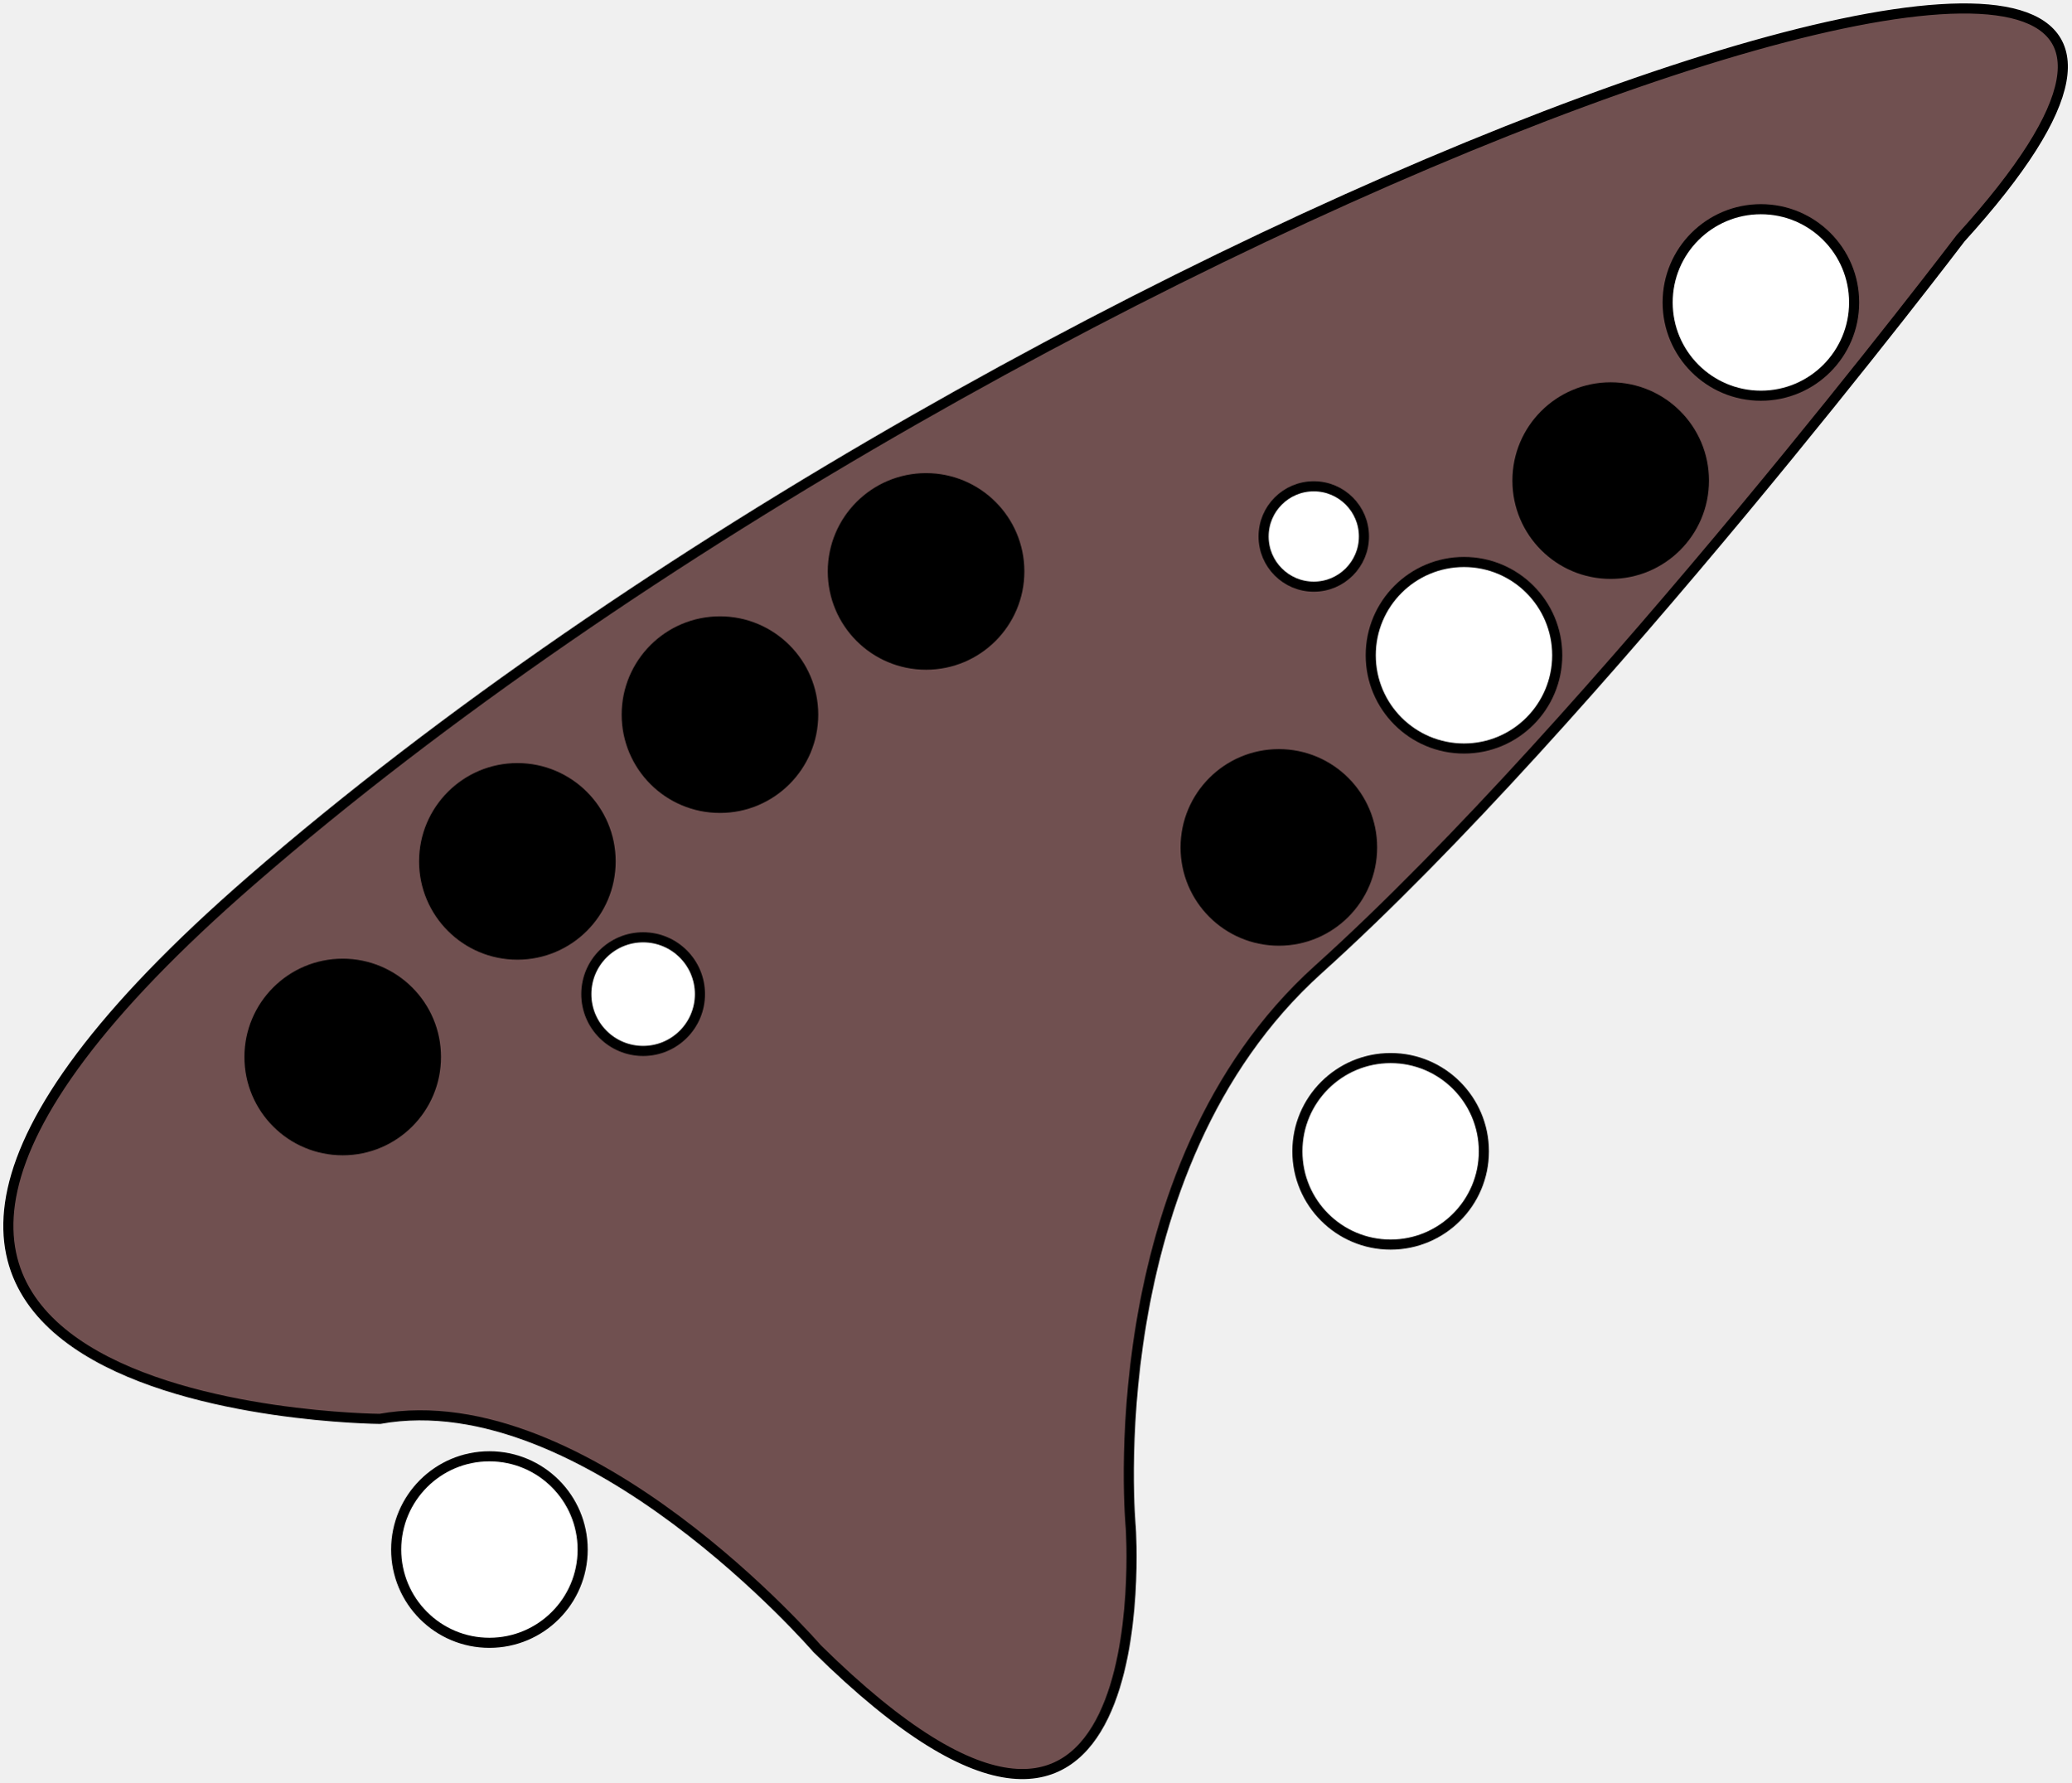
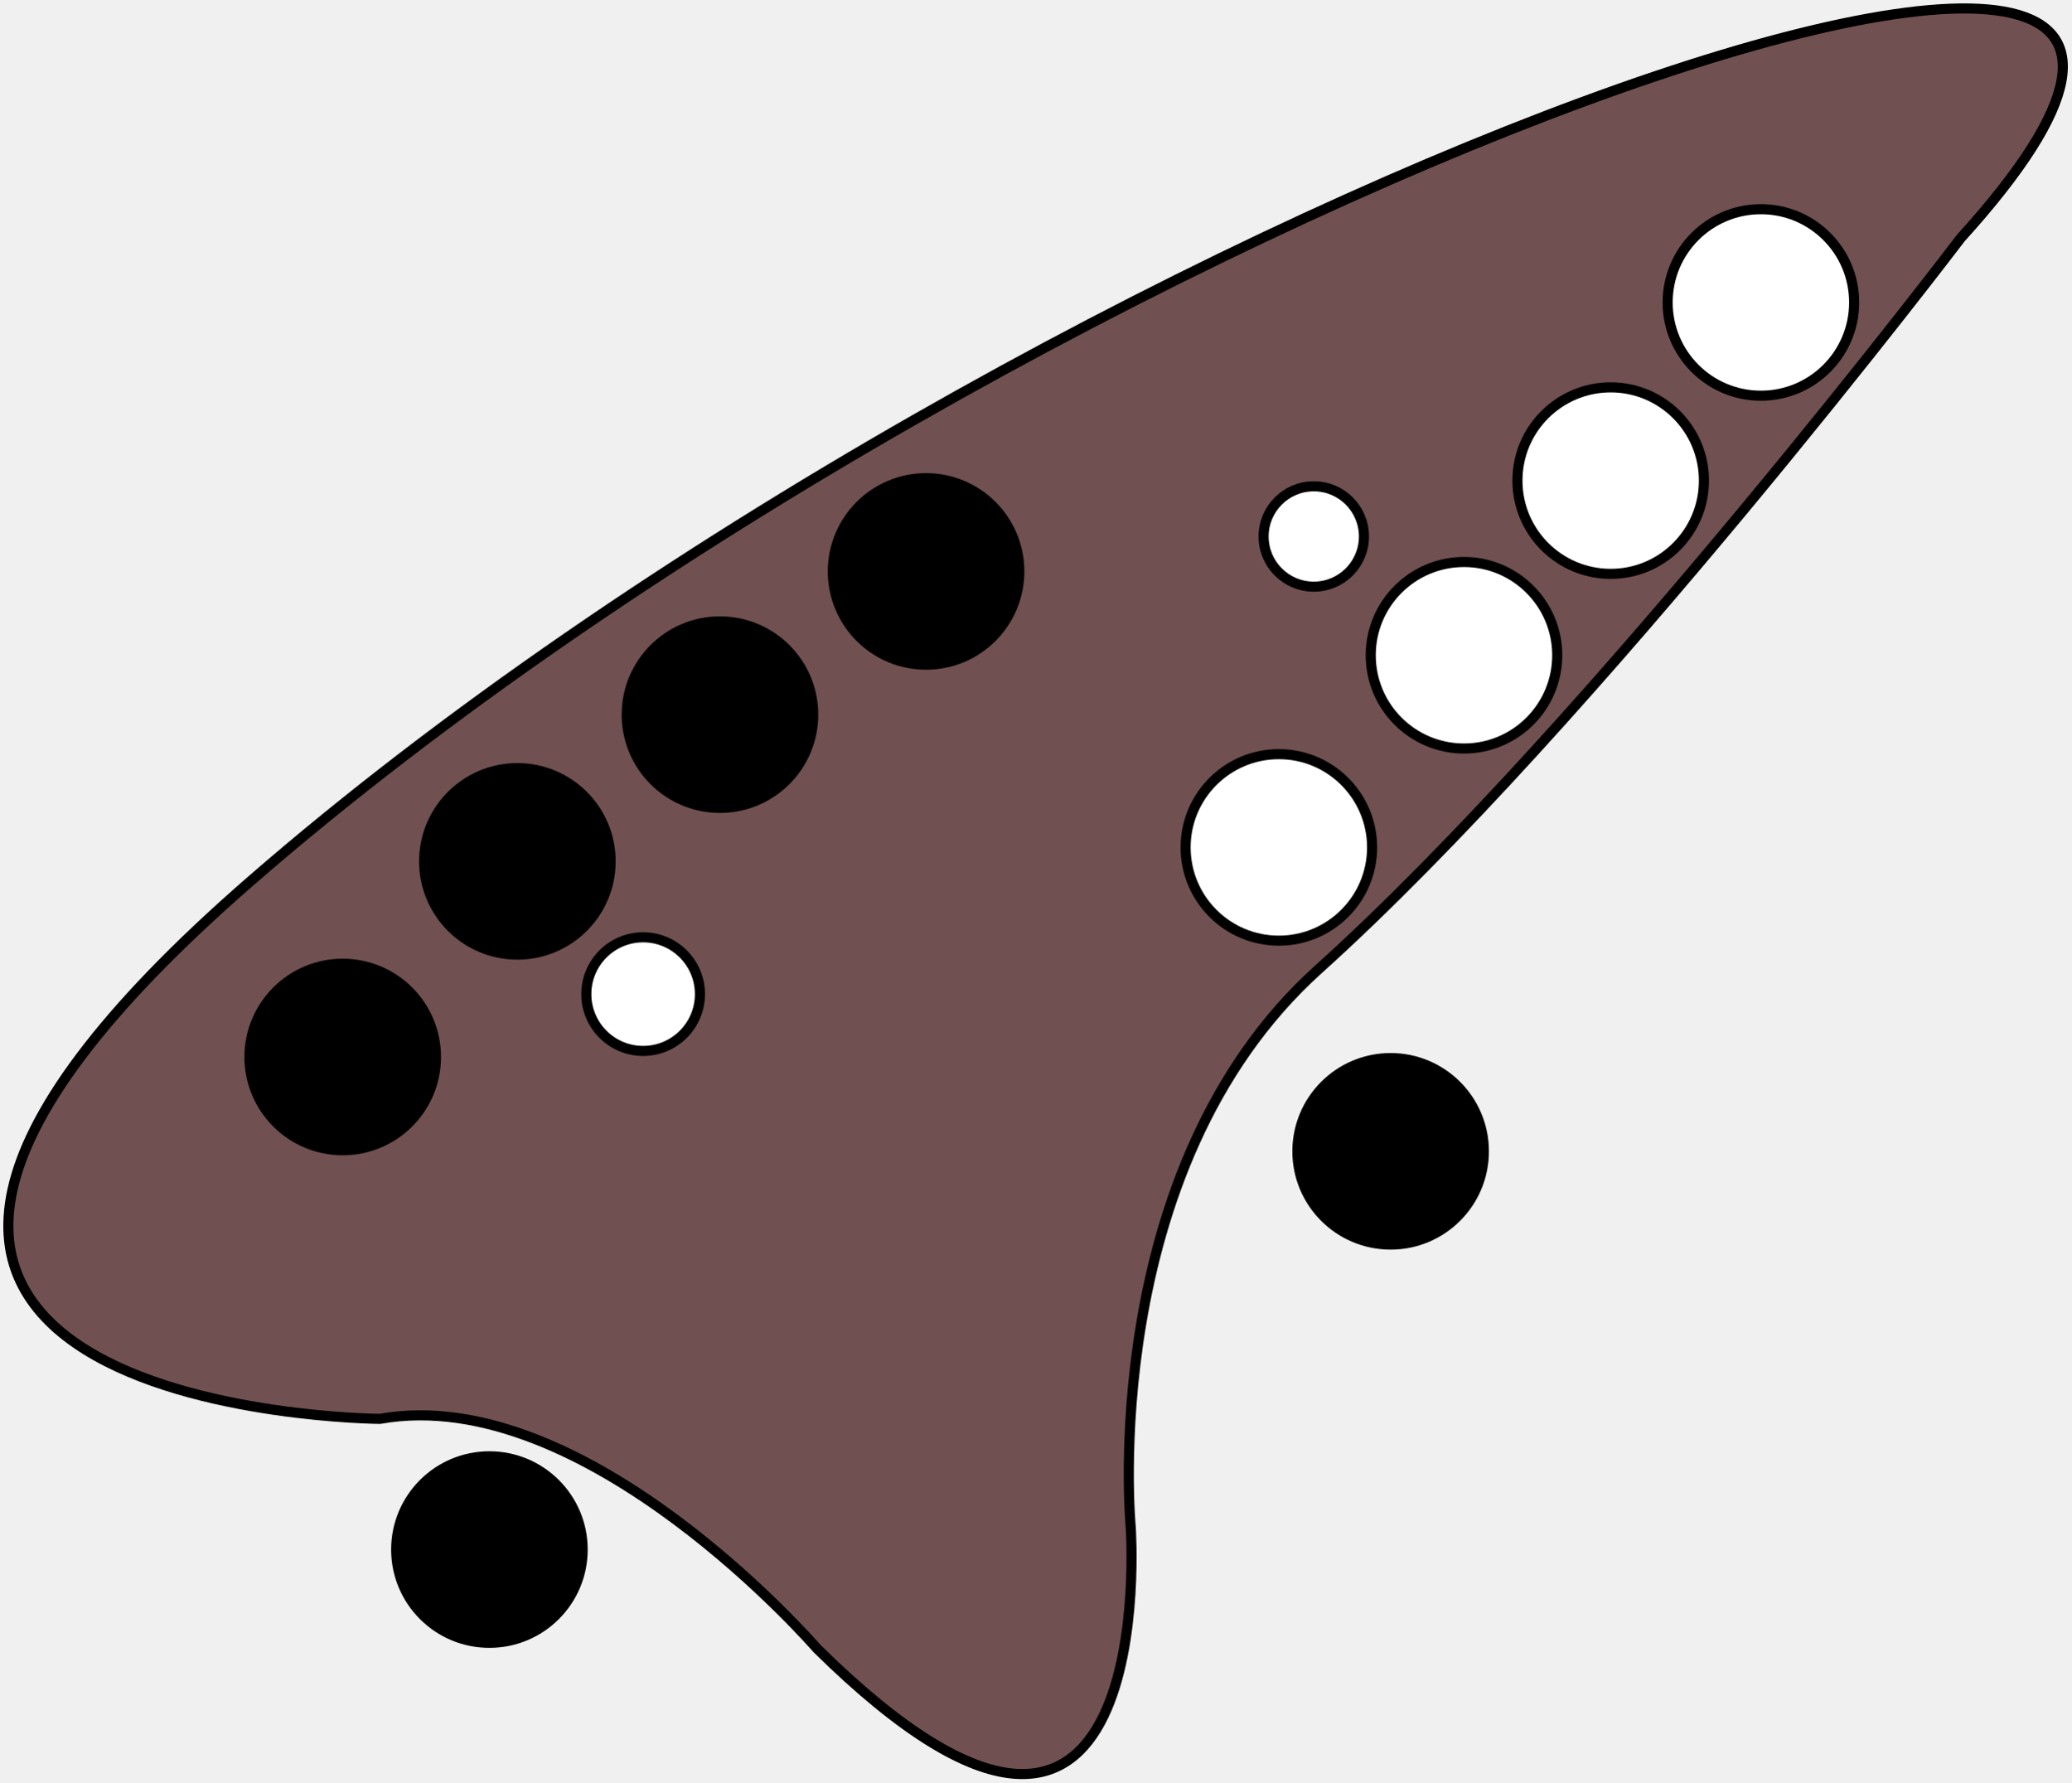
<svg xmlns="http://www.w3.org/2000/svg" width="82.138mm" height="70.682mm" viewBox="0 0 82.138 70.682" version="1.1" id="svg1">
  <defs id="defs1">
    <linearGradient id="swatch1">
      <stop style="stop-color:#ffffff;stop-opacity:1;" offset="0" id="stop1" />
    </linearGradient>
  </defs>
  <g id="layer1" transform="translate(-70.74366,-41.10124)">
    <path style="fill:#705050;fill-opacity:1;stroke:#000000;stroke-width:0.4;stroke-linecap:butt;stroke-linejoin:miter;stroke-dasharray:none;stroke-opacity:1" d="m 148.5,50.545 c 19.681,-21.707 -37.132,-1.162 -67.785,25.468 -24.344,21.148 5.094,21.354 5.094,21.354 8.195,-1.473 17.338,9.11 17.338,9.11 13.714,13.518 12.44,-4.8 12.44,-4.8 0,0 -1.371,-14.203 7.445,-22.138 C 133.948,69.715 148.5,50.545 148.5,50.545 Z" id="path13" />
    <g id="g1" transform="translate(1.662354,-1.800884)">
      <circle style="fill:#000000;fill-opacity:1;fill-rule:evenodd;stroke:#000000;stroke-width:0.4;stroke-dasharray:none;stroke-opacity:1" id="path2" cx="82.672" cy="84.817" r="3.698" />
      <circle style="fill:#000000;fill-opacity:1;fill-rule:evenodd;stroke:#000000;stroke-width:0.4;stroke-dasharray:none;stroke-opacity:1" id="path3" cx="89.599" cy="77.06" r="3.698" />
      <circle style="fill:#000000;fill-opacity:1;fill-rule:evenodd;stroke:#000000;stroke-width:0.4;stroke-dasharray:none;stroke-opacity:1" id="path4" cx="97.633" cy="71.241" r="3.698" />
      <circle style="fill:#000000;fill-opacity:1;fill-rule:evenodd;stroke:#000000;stroke-width:0.4;stroke-dasharray:none;stroke-opacity:1" id="path5" cx="105.807" cy="65.562" r="3.698" />
-       <circle style="fill:#000000;fill-opacity:1;fill-rule:evenodd;stroke:#000000;stroke-width:0.4;stroke-dasharray:none;stroke-opacity:1" id="path8" cx="119.798" cy="76.506" r="3.698" />
+       <circle style="fill:#ffffff;fill-opacity:1;fill-rule:evenodd;stroke:#000000;stroke-width:0.4;stroke-dasharray:none;stroke-opacity:1" id="path8" cx="119.798" cy="76.506" r="3.698" />
      <circle style="fill:#ffffff;fill-opacity:1;fill-rule:evenodd;stroke:#000000;stroke-width:0.4;stroke-dasharray:none;stroke-opacity:1" id="path9" cx="127.14" cy="68.886" r="3.698" />
-       <circle style="fill:#000000;fill-opacity:1;fill-rule:evenodd;stroke:#000000;stroke-width:0.4;stroke-dasharray:none;stroke-opacity:1" id="path10" cx="132.958" cy="61.96" r="3.698" />
+       <circle style="fill:#ffffff;fill-opacity:1;fill-rule:evenodd;stroke:#000000;stroke-width:0.4;stroke-dasharray:none;stroke-opacity:1" id="path10" cx="132.958" cy="61.96" r="3.698" />
      <circle style="fill:#ffffff;fill-opacity:1;fill-rule:evenodd;stroke:#000000;stroke-width:0.4;stroke-dasharray:none;stroke-opacity:1" id="path11" cx="138.915" cy="54.895" r="3.698" />
-       <circle style="fill:#ffffff;fill-opacity:1;fill-rule:evenodd;stroke:#000000;stroke-width:0.4;stroke-dasharray:none;stroke-opacity:1" id="path1" cx="88.49" cy="104.35" r="3.698" />
-       <circle style="fill:#ffffff;fill-opacity:1;fill-rule:evenodd;stroke:#000000;stroke-width:0.4;stroke-dasharray:none;stroke-opacity:1" id="path7" cx="124.231" cy="88.558" r="3.698" />
+       <circle style="fill:#000000;fill-opacity:1;fill-rule:evenodd;stroke:#000000;stroke-width:0.4;stroke-dasharray:none;stroke-opacity:1" id="path1" cx="88.49" cy="104.35" r="3.698" />
+       <circle style="fill:#000000;fill-opacity:1;fill-rule:evenodd;stroke:#000000;stroke-width:0.4;stroke-dasharray:none;stroke-opacity:1" id="path7" cx="124.231" cy="88.558" r="3.698" />
      <circle style="fill:#ffffff;fill-opacity:1;fill-rule:evenodd;stroke:#000000;stroke-width:0.4;stroke-dasharray:none;stroke-opacity:1" id="path6" cx="94.586" cy="82.324" r="2.253" />
      <circle style="fill:#ffffff;fill-opacity:1;fill-rule:evenodd;stroke:#000000;stroke-width:0.4;stroke-dasharray:none;stroke-opacity:1" id="path12" cx="121.183" cy="64.176" r="1.99" />
    </g>
  </g>
</svg>
